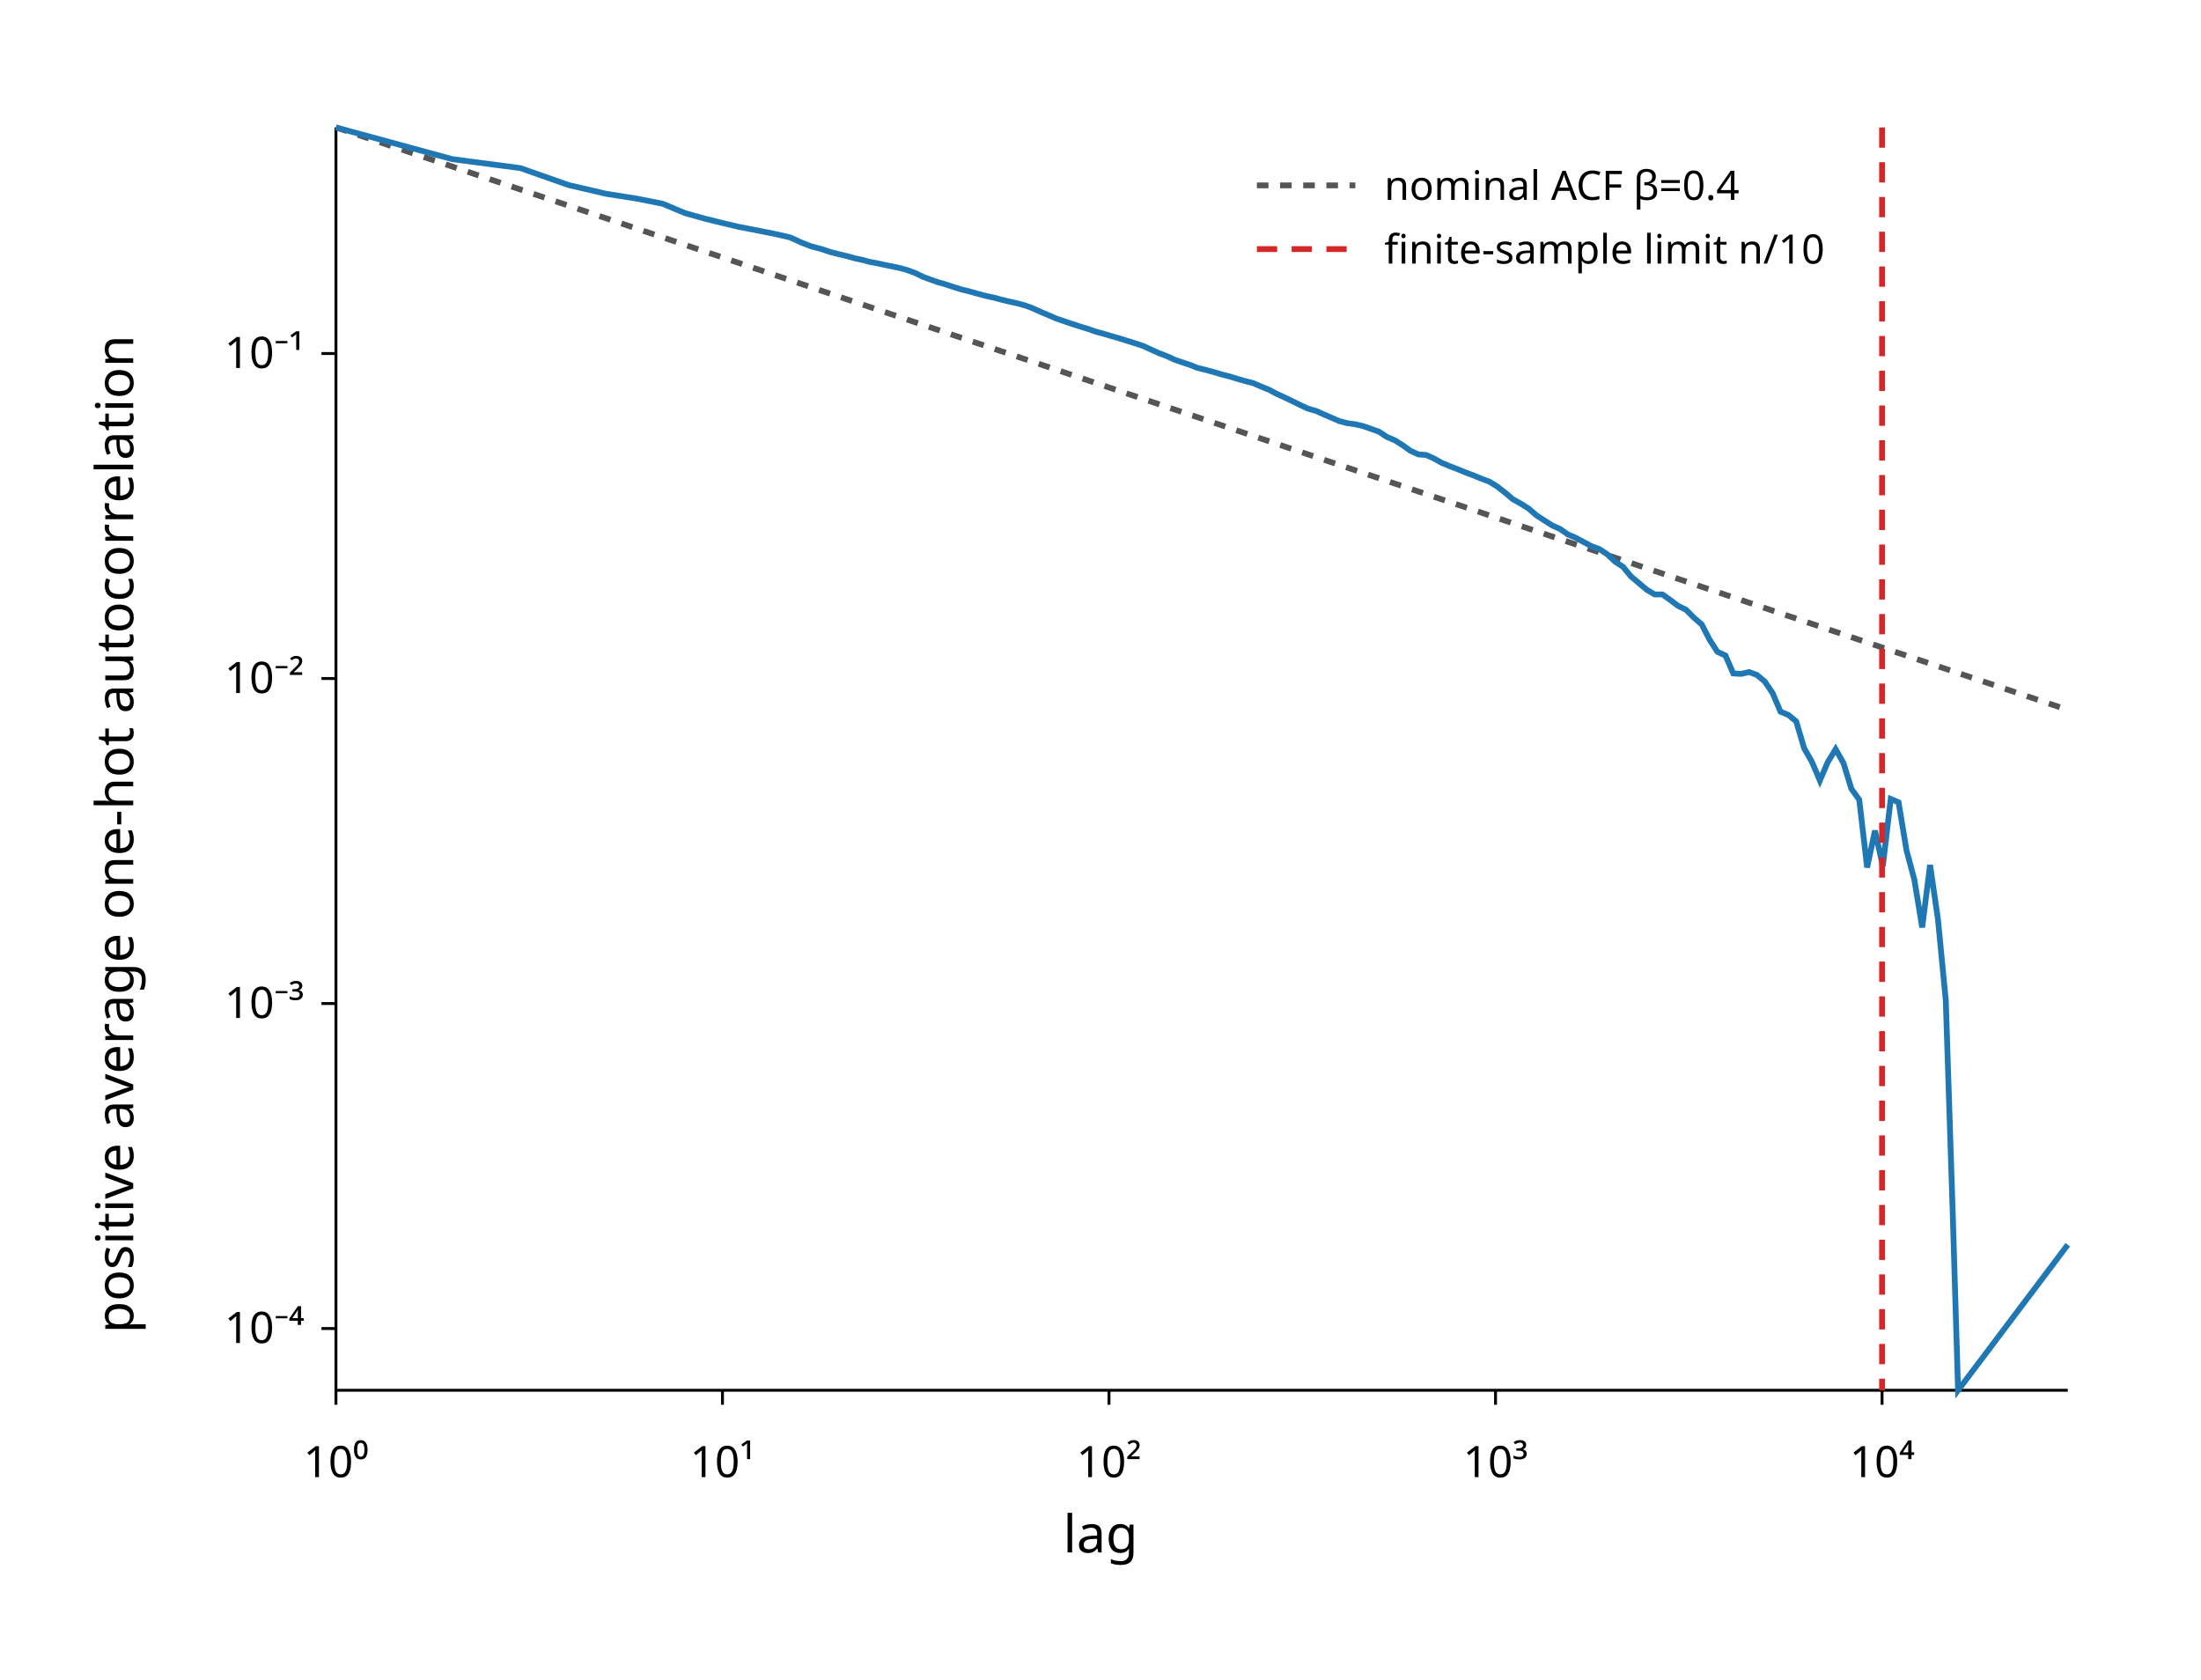
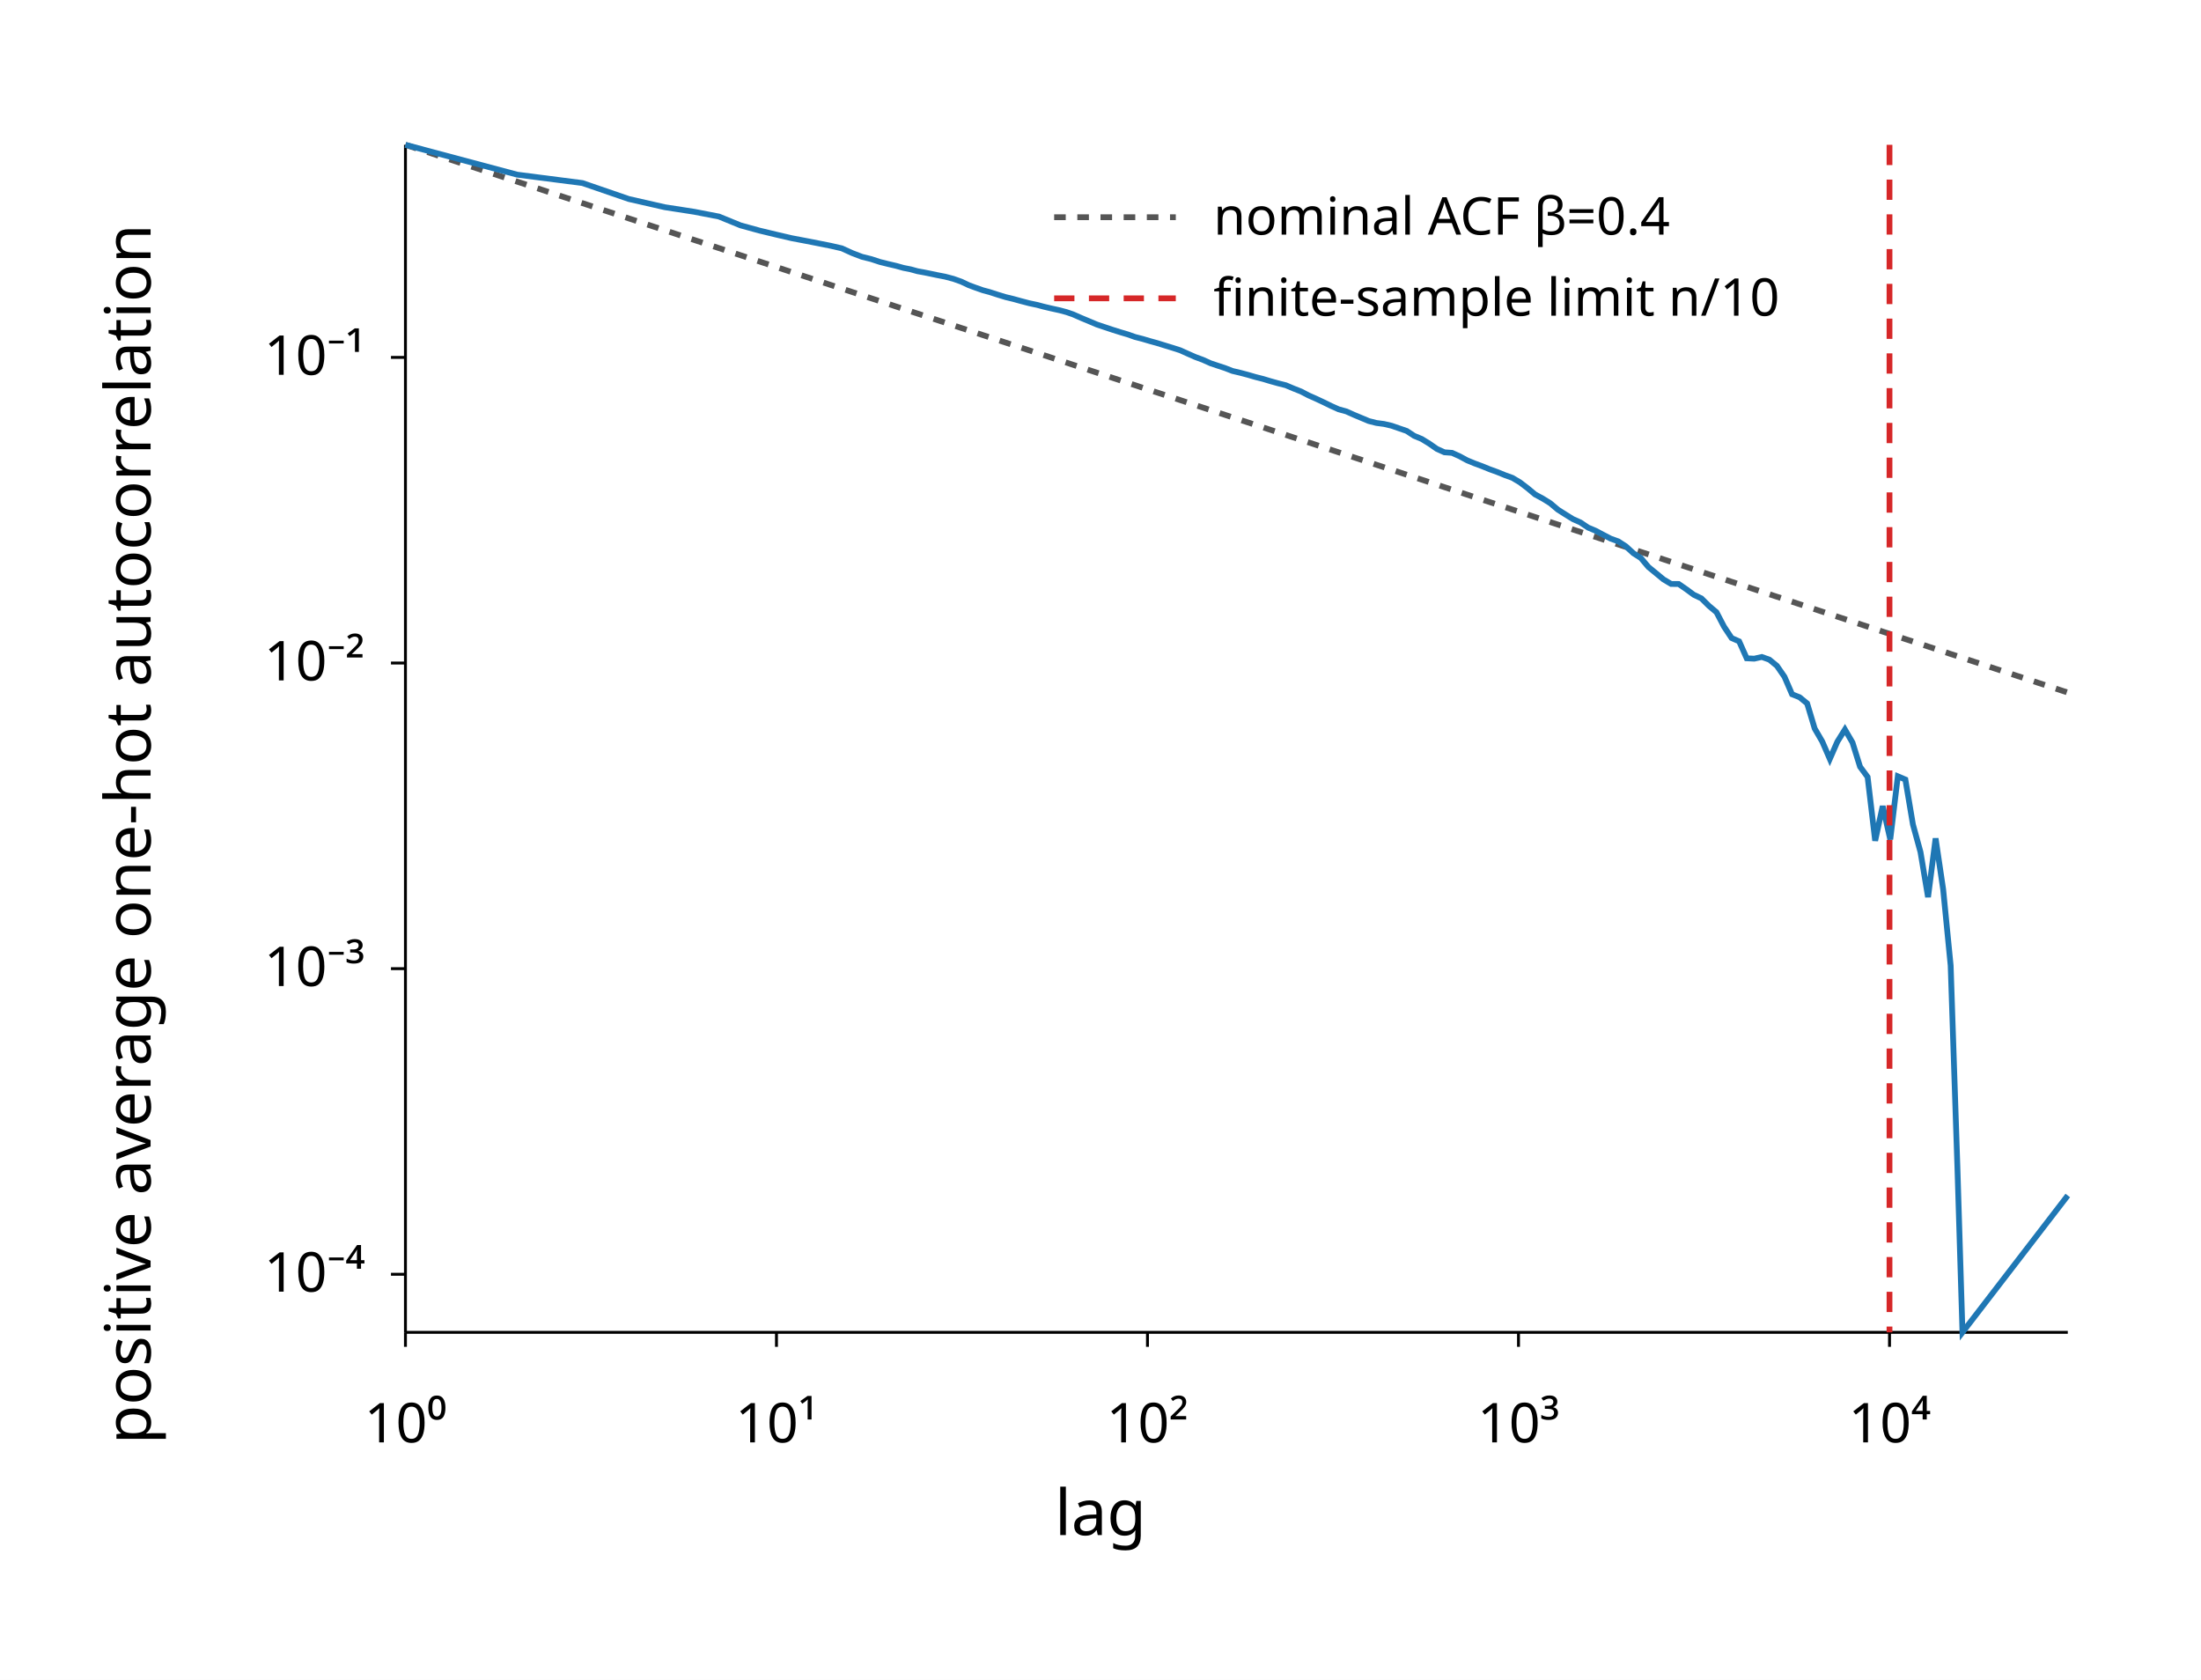
<svg xmlns="http://www.w3.org/2000/svg" width="760" height="580" viewBox="0 0 760 580">
  <rect width="100%" height="100%" fill="white" />
-   <line x1="116" y1="480" x2="714" y2="480" stroke="black" />
-   <line x1="116" y1="44" x2="116" y2="480" stroke="black" />
-   <line x1="116.0" y1="480" x2="116.0" y2="485" stroke="black" />
-   <text x="116.0" y="510" text-anchor="middle" font-family="sans-serif" font-size="15">10⁰</text>
-   <line x1="249.468" y1="480" x2="249.468" y2="485" stroke="black" />
-   <text x="249.468" y="510" text-anchor="middle" font-family="sans-serif" font-size="15">10¹</text>
-   <line x1="382.936" y1="480" x2="382.936" y2="485" stroke="black" />
-   <text x="382.936" y="510" text-anchor="middle" font-family="sans-serif" font-size="15">10²</text>
-   <line x1="516.405" y1="480" x2="516.405" y2="485" stroke="black" />
-   <text x="516.405" y="510" text-anchor="middle" font-family="sans-serif" font-size="15">10³</text>
-   <line x1="649.873" y1="480" x2="649.873" y2="485" stroke="black" />
-   <text x="649.873" y="510" text-anchor="middle" font-family="sans-serif" font-size="15">10⁴</text>
-   <line x1="111" y1="458.682" x2="116" y2="458.682" stroke="black" />
-   <text x="105" y="463.682" text-anchor="end" font-family="sans-serif" font-size="15">10⁻⁴</text>
-   <line x1="111" y1="346.471" x2="116" y2="346.471" stroke="black" />
-   <text x="105" y="351.471" text-anchor="end" font-family="sans-serif" font-size="15">10⁻³</text>
-   <line x1="111" y1="234.261" x2="116" y2="234.261" stroke="black" />
-   <text x="105" y="239.261" text-anchor="end" font-family="sans-serif" font-size="15">10⁻²</text>
-   <line x1="111" y1="122.05" x2="116" y2="122.05" stroke="black" />
-   <text x="105" y="127.05" text-anchor="end" font-family="sans-serif" font-size="15">10⁻¹</text>
-   <polyline fill="none" stroke="#555555" stroke-width="2" stroke-dasharray="4 4" points="116.0,44.0 156.18,57.51 179.68,65.42 196.36,71.02 209.29,75.37 219.86,78.93 228.79,81.93 236.53,84.53 243.36,86.83 249.47,88.88 254.99,90.74 260.04,92.44 264.68,94.0 268.97,95.44 272.97,96.79 276.71,98.05 280.23,99.23 283.54,100.34 286.67,101.4 289.65,102.4 292.47,103.35 295.17,104.25 297.75,105.12 300.21,105.95 302.58,106.75 304.85,107.51 307.04,108.25 310.17,109.3 313.15,110.3 315.97,111.25 318.67,112.16 321.24,113.02 323.72,113.85 326.08,114.65 329.09,115.66 331.95,116.62 334.68,117.54 337.29,118.42 340.38,119.46 343.33,120.45 345.58,121.21 348.28,122.11 351.36,123.15 353.81,123.97 356.15,124.76 359.28,125.81 362.26,126.81 364.69,127.63 367.4,128.54 370.36,129.54 373.17,130.48 375.85,131.39 378.41,132.25 381.16,133.17 383.8,134.06 386.31,134.9 389.24,135.89 392.03,136.83 394.69,137.72 397.47,138.65 400.11,139.54 402.85,140.46 405.66,141.41 408.33,142.31 410.9,143.17 413.52,144.05 416.35,145.01 419.06,145.92 421.79,146.83 424.54,147.76 427.17,148.64 429.94,149.57 432.7,150.5 435.46,151.43 438.21,152.35 440.83,153.24 443.54,154.15 446.32,155.08 448.98,155.98 451.69,156.89 454.46,157.82 457.18,158.74 459.85,159.64 462.56,160.54 465.28,161.46 468.02,162.38 470.75,163.3 473.43,164.2 476.16,165.12 478.88,166.03 481.59,166.94 484.32,167.86 487.03,168.77 489.76,169.69 492.49,170.61 495.18,171.52 497.92,172.44 500.64,173.35 503.36,174.26 506.09,175.18 508.79,176.09 511.5,177.0 514.21,177.92 516.95,178.84 519.67,179.75 522.37,180.66 525.1,181.58 527.83,182.5 530.55,183.41 533.26,184.32 535.96,185.23 538.69,186.15 541.41,187.06 544.13,187.98 546.85,188.89 549.56,189.8 552.28,190.72 555.01,191.63 557.73,192.55 560.43,193.46 563.15,194.37 565.88,195.29 568.6,196.21 571.31,197.12 574.04,198.03 576.75,198.95 579.47,199.86 582.19,200.77 584.9,201.69 587.62,202.6 590.34,203.52 593.05,204.43 595.78,205.34 598.5,206.26 601.22,207.17 603.94,208.09 606.65,209.0 609.36,209.91 612.09,210.83 614.81,211.74 617.52,212.66 620.24,213.57 622.96,214.49 625.68,215.4 628.4,216.31 631.11,217.23 633.83,218.14 636.55,219.06 639.27,219.97 641.99,220.89 644.71,221.8 647.42,222.71 650.14,223.63 652.86,224.54 655.58,225.46 658.3,226.37 661.01,227.28 663.73,228.2 666.45,229.11 669.17,230.03 671.87,230.93 674.29,231.75 676.12,232.36 714.0,245.1" />
-   <line x1="434" y1="64" x2="468" y2="64" stroke="#555555" stroke-width="2" stroke-dasharray="4 4" />
-   <text x="478" y="69" font-family="sans-serif" font-size="14">nominal ACF β=0.4</text>
-   <polyline fill="none" stroke="#1f77b4" stroke-width="2" points="116.0,44.0 156.18,54.95 179.68,58.04 196.36,63.9 209.29,66.91 219.86,68.57 228.79,70.34 236.53,73.57 243.36,75.49 249.47,76.99 254.99,78.3 260.04,79.27 264.68,80.19 268.97,81.07 272.97,82.01 276.71,83.74 280.23,85.11 283.54,85.95 286.67,87.0 289.65,87.76 292.47,88.43 295.17,89.19 297.75,89.72 300.21,90.41 302.58,90.84 304.85,91.32 307.04,91.79 310.17,92.41 313.15,93.21 315.97,94.24 318.67,95.55 321.24,96.51 323.72,97.39 326.08,98.05 329.09,99.03 331.95,99.93 334.68,100.6 337.29,101.33 340.38,102.16 343.33,102.8 345.58,103.41 348.28,104.06 351.36,104.75 353.81,105.42 356.15,106.24 359.28,107.65 362.26,108.91 364.69,109.97 367.4,110.89 370.36,111.9 373.17,112.8 375.85,113.61 378.41,114.53 381.16,115.26 383.8,116.05 386.31,116.76 389.24,117.69 392.03,118.55 394.69,119.43 397.47,120.7 400.11,121.9 402.85,122.93 405.66,124.22 408.33,125.13 410.9,125.99 413.52,127.03 416.35,127.71 419.06,128.45 421.79,129.26 424.54,129.97 427.17,130.77 429.94,131.56 432.7,132.27 435.46,133.46 438.21,134.57 440.83,135.97 443.54,137.2 446.32,138.53 448.98,139.85 451.69,141.1 454.46,141.88 457.18,143.12 459.85,144.26 462.56,145.42 465.28,146.12 468.02,146.49 470.75,147.14 473.43,148.08 476.16,149.05 478.88,150.85 481.59,152.0 484.32,153.71 487.03,155.64 489.76,156.89 492.49,157.1 495.18,158.33 497.92,159.84 500.64,160.98 503.36,162.01 506.09,163.14 508.79,164.14 511.5,165.27 514.21,166.27 516.95,167.94 519.67,170.06 522.37,172.35 525.1,173.87 527.83,175.59 530.55,177.94 533.26,179.69 535.96,181.4 538.69,182.64 541.41,184.52 544.13,185.68 546.85,187.16 549.56,188.59 552.28,189.59 555.01,191.4 557.73,193.95 560.43,195.7 563.15,199.0 565.88,201.29 568.6,203.59 571.31,205.22 574.04,205.24 576.75,207.16 579.47,209.2 582.19,210.52 584.9,213.26 587.62,215.61 590.34,220.9 593.05,225.08 595.78,226.3 598.5,232.52 601.22,232.66 603.94,232.03 606.65,233.02 609.36,235.28 612.09,239.32 614.81,245.73 617.52,246.83 620.24,249.1 622.96,258.32 625.68,263.08 628.4,269.48 631.11,263.14 633.83,258.68 636.55,263.45 639.27,272.33 641.99,276.1 644.71,299.51 647.42,286.79 650.14,299.03 652.86,275.85 655.58,277.02 658.3,293.54 661.01,303.66 663.73,320.2 666.45,298.64 669.17,317.36 671.87,345.34 674.29,419.37 676.12,480.0 714.0,429.75" />
-   <line x1="649.87" y1="44" x2="649.87" y2="480" stroke="#d62728" stroke-width="2" stroke-dasharray="7 5" />
-   <line x1="434" y1="86" x2="468" y2="86" stroke="#d62728" stroke-width="2" stroke-dasharray="7 5" />
-   <text x="478" y="91" font-family="sans-serif" font-size="14">finite-sample limit n/10</text>
-   <text x="380.0" y="536" text-anchor="middle" font-family="sans-serif" font-size="18">lag</text>
-   <text x="46" y="288.0" transform="rotate(-90 46 288.0)" text-anchor="middle" font-family="sans-serif" font-size="18">positive average one-hot autocorrelation</text>
+   <line x1="140" y1="460" x2="714" y2="460" stroke="black" />
+   <line x1="140" y1="50" x2="140" y2="460" stroke="black" />
+   <line x1="140.0" y1="460" x2="140.0" y2="465" stroke="black" />
+   <text x="140.0" y="498" text-anchor="middle" font-family="sans-serif" font-size="19">10⁰</text>
+   <line x1="268.112" y1="460" x2="268.112" y2="465" stroke="black" />
+   <text x="268.112" y="498" text-anchor="middle" font-family="sans-serif" font-size="19">10¹</text>
+   <line x1="396.223" y1="460" x2="396.223" y2="465" stroke="black" />
+   <text x="396.223" y="498" text-anchor="middle" font-family="sans-serif" font-size="19">10²</text>
+   <line x1="524.335" y1="460" x2="524.335" y2="465" stroke="black" />
+   <text x="524.335" y="498" text-anchor="middle" font-family="sans-serif" font-size="19">10³</text>
+   <line x1="652.446" y1="460" x2="652.446" y2="465" stroke="black" />
+   <text x="652.446" y="498" text-anchor="middle" font-family="sans-serif" font-size="19">10⁴</text>
+   <line x1="135" y1="439.953" x2="140" y2="439.953" stroke="black" />
+   <text x="126" y="445.953" text-anchor="end" font-family="sans-serif" font-size="19">10⁻⁴</text>
+   <line x1="135" y1="334.434" x2="140" y2="334.434" stroke="black" />
+   <text x="126" y="340.434" text-anchor="end" font-family="sans-serif" font-size="19">10⁻³</text>
+   <line x1="135" y1="228.915" x2="140" y2="228.915" stroke="black" />
+   <text x="126" y="234.915" text-anchor="end" font-family="sans-serif" font-size="19">10⁻²</text>
+   <line x1="135" y1="123.396" x2="140" y2="123.396" stroke="black" />
+   <text x="126" y="129.396" text-anchor="end" font-family="sans-serif" font-size="19">10⁻¹</text>
+   <polyline fill="none" stroke="#555555" stroke-width="2" stroke-dasharray="4 4" points="140.0,50.0 178.57,62.71 201.12,70.14 217.13,75.41 229.55,79.5 239.69,82.84 248.27,85.67 255.7,88.12 262.25,90.28 268.11,92.21 273.41,93.95 278.26,95.55 282.71,97.02 286.83,98.38 290.67,99.64 294.26,100.82 297.63,101.93 300.81,102.98 303.82,103.97 306.68,104.91 309.39,105.81 311.98,106.66 314.45,107.48 316.82,108.26 319.09,109.0 321.27,109.72 323.37,110.41 326.37,111.4 329.24,112.35 331.94,113.24 334.54,114.09 337.01,114.91 339.38,115.69 341.65,116.43 344.54,117.39 347.29,118.29 349.91,119.16 352.41,119.98 355.38,120.96 358.21,121.89 360.37,122.6 362.95,123.45 365.91,124.43 368.26,125.2 370.51,125.94 373.52,126.93 376.37,127.88 378.71,128.65 381.31,129.5 384.15,130.44 386.85,131.33 389.42,132.17 391.88,132.98 394.52,133.86 397.05,134.69 399.46,135.48 402.27,136.41 404.95,137.29 407.51,138.13 410.17,139.01 412.71,139.85 415.33,140.71 418.03,141.6 420.6,142.45 423.06,143.26 425.58,144.09 428.3,144.98 430.9,145.84 433.52,146.7 436.16,147.57 438.68,148.4 441.34,149.28 443.99,150.15 446.64,151.03 449.27,151.89 451.79,152.72 454.39,153.58 457.06,154.46 459.61,155.3 462.22,156.16 464.88,157.03 467.49,157.89 470.05,158.74 472.65,159.59 475.26,160.46 477.89,161.32 480.52,162.19 483.09,163.03 485.71,163.9 488.32,164.76 490.92,165.61 493.54,166.48 496.14,167.33 498.76,168.2 501.38,169.06 503.97,169.91 506.59,170.78 509.21,171.64 511.81,172.5 514.43,173.36 517.03,174.22 519.63,175.07 522.23,175.93 524.86,176.79 527.47,177.65 530.06,178.51 532.68,179.37 535.3,180.24 537.91,181.1 540.51,181.95 543.11,182.81 545.73,183.67 548.34,184.53 550.95,185.39 553.56,186.25 556.16,187.11 558.77,187.97 561.39,188.83 564.0,189.69 566.59,190.55 569.2,191.4 571.82,192.27 574.44,193.13 577.04,193.99 579.65,194.85 582.26,195.71 584.87,196.57 587.48,197.43 590.08,198.28 592.7,199.15 595.3,200.0 597.91,200.86 600.52,201.72 603.13,202.58 605.74,203.44 608.35,204.3 610.96,205.16 613.56,206.02 616.18,206.88 618.79,207.74 621.39,208.6 624.0,209.46 626.61,210.32 629.22,211.18 631.83,212.04 634.44,212.9 637.05,213.76 639.66,214.62 642.27,215.48 644.88,216.34 647.49,217.2 650.09,218.06 652.7,218.91 655.31,219.77 657.92,220.64 660.53,221.49 663.14,222.35 665.75,223.21 668.36,224.07 670.97,224.93 673.56,225.79 675.89,226.55 677.64,227.13 714.0,239.11" />
+   <line x1="364" y1="75" x2="406" y2="75" stroke="#555555" stroke-width="2" stroke-dasharray="4 4" />
+   <text x="419" y="81" font-family="sans-serif" font-size="18">nominal ACF β=0.4</text>
+   <polyline fill="none" stroke="#1f77b4" stroke-width="2" points="140.0,50.0 178.57,60.3 201.12,63.2 217.13,68.71 229.55,71.54 239.69,73.11 248.27,74.77 255.7,77.81 262.25,79.61 268.11,81.02 273.41,82.25 278.26,83.17 282.71,84.04 286.83,84.86 290.67,85.74 294.26,87.37 297.63,88.66 300.81,89.45 303.82,90.44 306.68,91.15 309.39,91.78 311.98,92.5 314.45,92.99 316.82,93.64 319.09,94.05 321.27,94.49 323.37,94.94 326.37,95.52 329.24,96.28 331.94,97.24 334.54,98.47 337.01,99.38 339.38,100.21 341.65,100.82 344.54,101.75 347.29,102.59 349.91,103.22 352.41,103.91 355.38,104.69 358.21,105.29 360.37,105.87 362.95,106.48 365.91,107.13 368.26,107.76 370.51,108.53 373.52,109.85 376.37,111.04 378.71,112.03 381.31,112.9 384.15,113.85 386.85,114.7 389.42,115.46 391.88,116.33 394.52,117.01 397.05,117.76 399.46,118.42 402.27,119.29 404.95,120.11 407.51,120.93 410.17,122.13 412.71,123.25 415.33,124.22 418.03,125.43 420.6,126.29 423.06,127.1 425.58,128.08 428.3,128.72 430.9,129.41 433.52,130.17 436.16,130.84 438.68,131.6 441.34,132.34 443.99,133.01 446.64,134.13 449.27,135.17 451.79,136.49 454.39,137.64 457.06,138.89 459.61,140.14 462.22,141.31 464.88,142.04 467.49,143.21 470.05,144.28 472.65,145.37 475.26,146.03 477.89,146.38 480.52,146.99 483.09,147.88 485.71,148.78 488.32,150.48 490.92,151.56 493.54,153.17 496.14,154.98 498.76,156.16 501.38,156.35 503.97,157.51 506.59,158.93 509.21,160.01 511.81,160.97 514.43,162.04 517.03,162.98 519.63,164.04 522.23,164.98 524.86,166.55 527.47,168.54 530.06,170.7 532.68,172.12 535.3,173.74 537.91,175.95 540.51,177.6 543.11,179.21 545.73,180.38 548.34,182.14 550.95,183.24 553.56,184.62 556.16,185.97 558.77,186.91 561.39,188.61 564.0,191.0 566.59,192.66 569.2,195.76 571.82,197.91 574.44,200.07 577.04,201.61 579.65,201.63 582.26,203.43 584.87,205.35 587.48,206.59 590.08,209.17 592.7,211.38 595.3,216.35 597.91,220.28 600.52,221.43 603.13,227.28 605.74,227.41 608.35,226.82 610.96,227.75 613.56,229.88 616.18,233.67 618.79,239.7 621.39,240.73 624.0,242.86 626.61,251.54 629.22,256.02 631.83,262.03 634.44,256.07 637.05,251.88 639.66,256.36 642.27,264.72 644.88,268.26 647.49,290.27 650.09,278.31 652.7,289.82 655.31,268.03 657.92,269.13 660.53,284.66 663.14,294.17 665.75,309.73 668.36,289.46 670.97,307.06 673.56,333.37 675.89,402.98 677.64,460.0 714.0,412.75" />
+   <line x1="652.44" y1="50" x2="652.44" y2="460" stroke="#d62728" stroke-width="2" stroke-dasharray="7 5" />
+   <line x1="364" y1="103" x2="406" y2="103" stroke="#d62728" stroke-width="2" stroke-dasharray="7 5" />
+   <text x="419" y="109" font-family="sans-serif" font-size="18">finite-sample limit n/10</text>
+   <text x="380.0" y="530" text-anchor="middle" font-family="sans-serif" font-size="22">lag</text>
+   <text x="52" y="288.0" transform="rotate(-90 52 288.0)" text-anchor="middle" font-family="sans-serif" font-size="22">positive average one-hot autocorrelation</text>
</svg>
